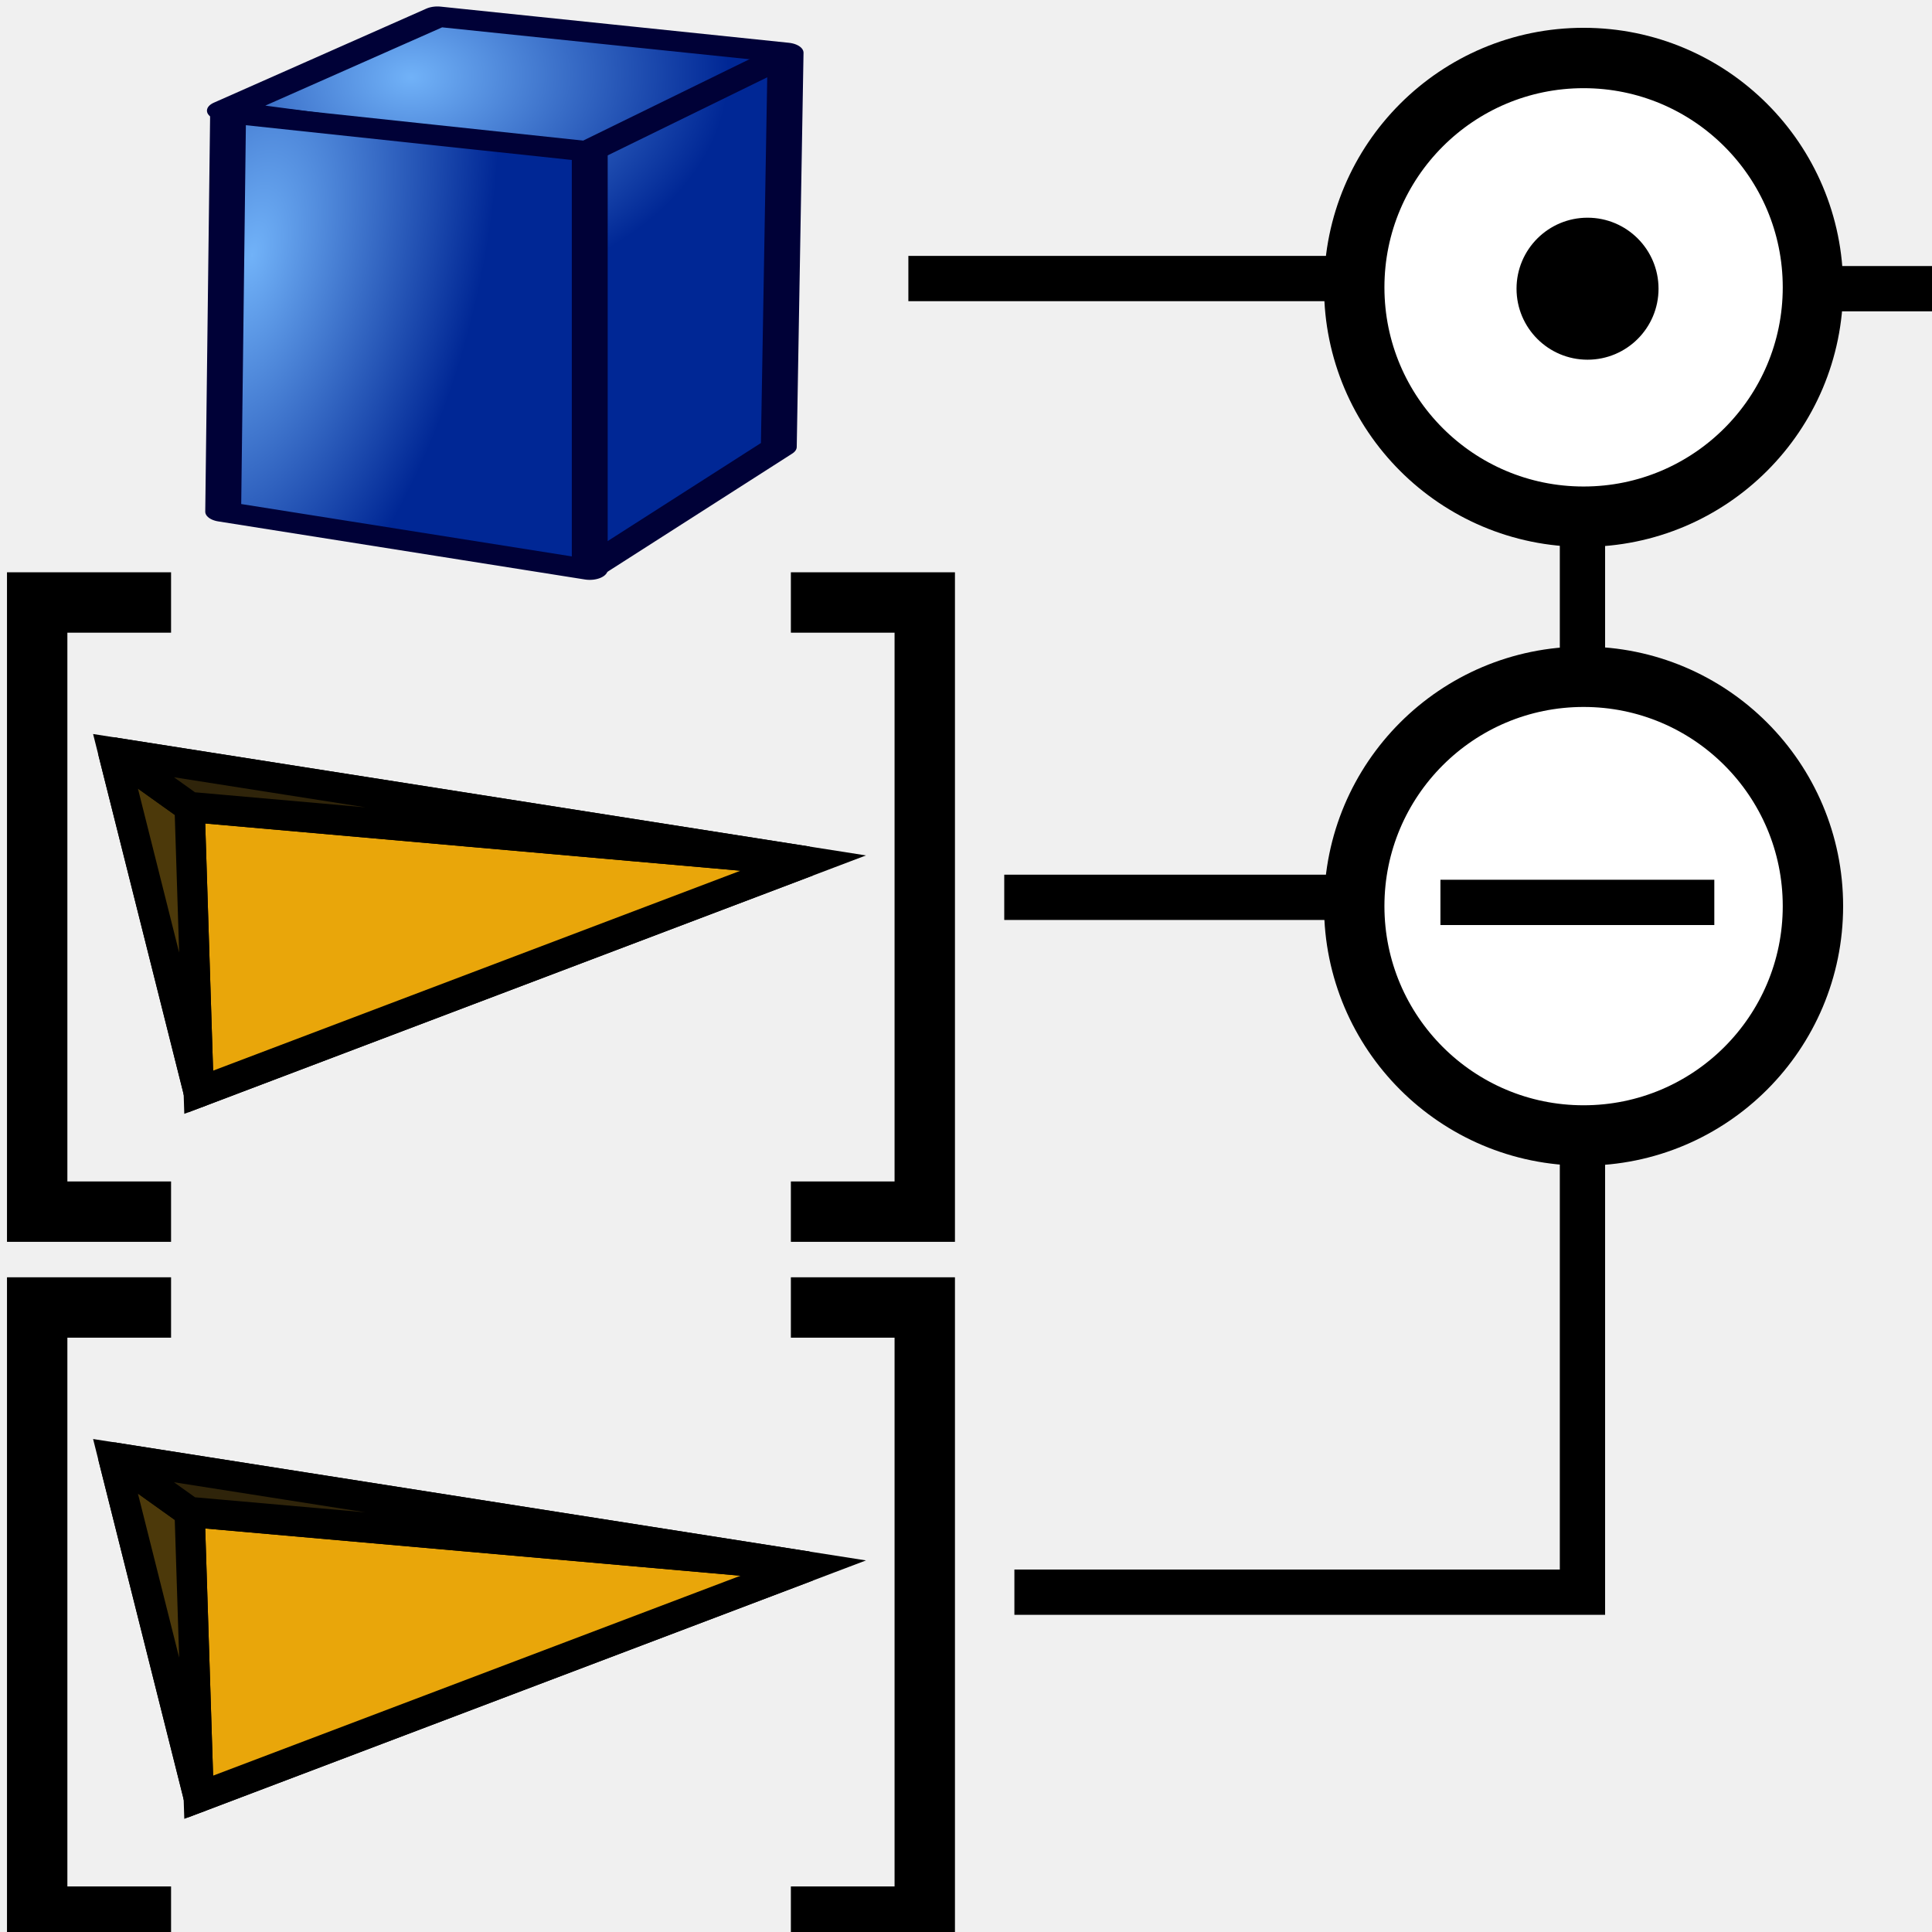
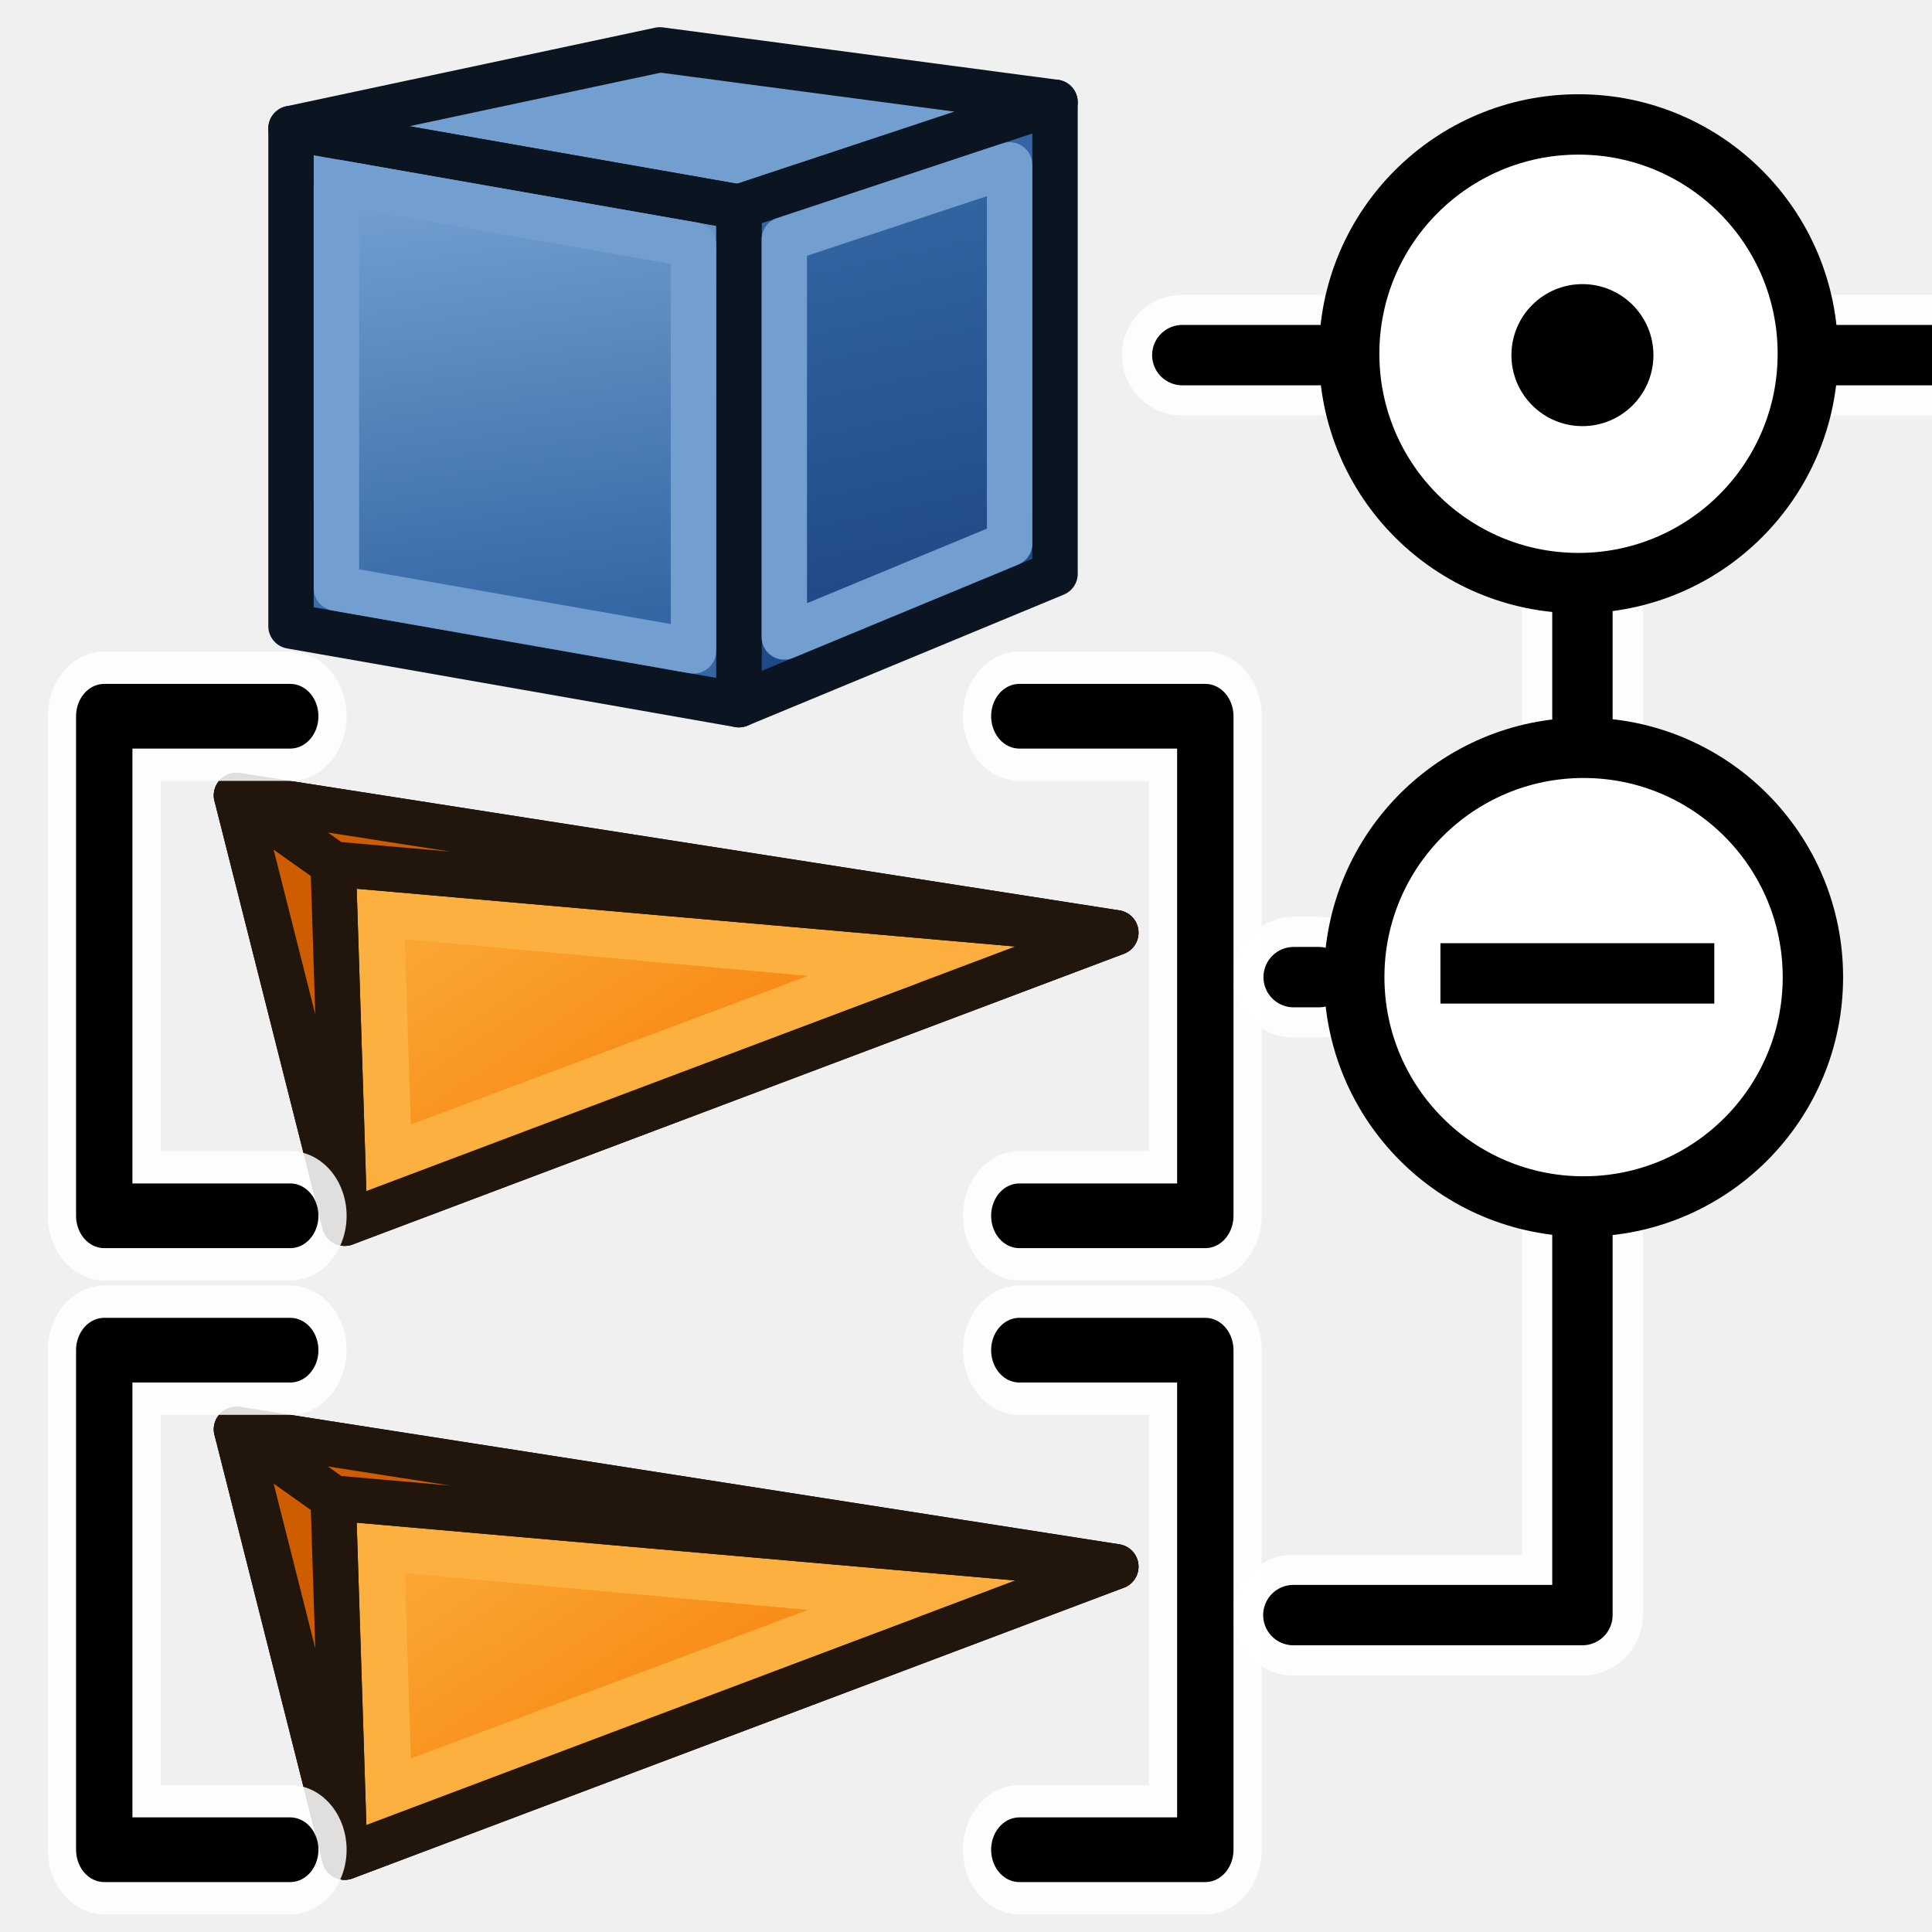
- <svg xmlns="http://www.w3.org/2000/svg" xmlns:xlink="http://www.w3.org/1999/xlink" width="64px" height="64px" id="svg2568" version="1.1">
-   <defs id="defs2570">
-     <linearGradient id="linearGradient3864">
-       <stop id="stop3866" offset="0" style="stop-color:#71b2f8;stop-opacity:1;" />
-       <stop id="stop3868" offset="1" style="stop-color:#002795;stop-opacity:1;" />
+ <svg xmlns="http://www.w3.org/2000/svg" xmlns:xlink="http://www.w3.org/1999/xlink" width="64" height="64" id="svg2869" version="1.1" viewBox="0 0 64 64">
+   <defs id="defs2871">
+     <linearGradient id="linearGradient5">
+       <stop style="stop-color:#ef2929;stop-opacity:1;" offset="0" id="stop19" />
+       <stop style="stop-color:#ef2929;stop-opacity:0;" offset="1" id="stop20" />
    </linearGradient>
-     <linearGradient id="linearGradient3377">
-       <stop id="stop3379" offset="0" style="stop-color:#71b2f8;stop-opacity:1;" />
-       <stop id="stop3381" offset="1" style="stop-color:#002795;stop-opacity:1;" />
+     <linearGradient id="swatch18">
+       <stop style="stop-color:#ef2929;stop-opacity:1;" offset="0" id="stop18" />
    </linearGradient>
-     <linearGradient id="linearGradient3023">
-       <stop id="stop3025" offset="0" style="stop-color:#71b2f8;stop-opacity:1;" />
-       <stop id="stop3027" offset="1" style="stop-color:#002795;stop-opacity:1;" />
+     <linearGradient id="swatch15">
+       <stop style="stop-color:#3d0000;stop-opacity:1;" offset="0" id="stop15" />
    </linearGradient>
-     <radialGradient xlink:href="#linearGradient3377" id="radialGradient3692" cx="45.883" cy="28.87" fx="45.883" fy="28.87" r="19.467" gradientUnits="userSpaceOnUse" />
-     <linearGradient id="linearGradient3030">
-       <stop id="stop3032" offset="0" style="stop-color:#71b2f8;stop-opacity:1;" />
-       <stop id="stop3034" offset="1" style="stop-color:#002795;stop-opacity:1;" />
+     <linearGradient id="linearGradient5-1">
+       <stop style="stop-color:#ef2929;stop-opacity:1;" offset="0" id="stop5" />
+       <stop style="stop-color:#ef2929;stop-opacity:0;" offset="1" id="stop6" />
    </linearGradient>
-     <radialGradient xlink:href="#linearGradient3377" id="radialGradient3837" gradientUnits="userSpaceOnUse" gradientTransform="matrix(0.9877329,-0.06324662,0.02642229,1.230404,-216.6882,-80.01316)" cx="148.883" cy="81.87" fx="148.883" fy="81.87" r="19.467" />
-     <radialGradient xlink:href="#linearGradient3377" id="radialGradient3839" gradientUnits="userSpaceOnUse" gradientTransform="matrix(0.694742,0.2770778,-0.3296419,2.464559,-139.0534,-247.0973)" cx="135.383" cy="97.37" fx="135.383" fy="97.37" r="19.467" />
-     <radialGradient xlink:href="#linearGradient3377" id="radialGradient3841" gradientUnits="userSpaceOnUse" gradientTransform="matrix(0.7130313,0,0,1.23125,-173.6265,-89.49876)" cx="45.883" cy="28.87" fx="45.883" fy="28.87" r="19.467" />
-     <radialGradient xlink:href="#linearGradient3377" id="radialGradient3804" gradientUnits="userSpaceOnUse" gradientTransform="matrix(0.9877329,-0.06324662,0.02642229,1.230404,-216.6882,-80.01316)" cx="148.883" cy="81.87" fx="148.883" fy="81.87" r="19.467" />
-     <radialGradient xlink:href="#linearGradient3377" id="radialGradient3806" gradientUnits="userSpaceOnUse" gradientTransform="matrix(0.694742,0.2770778,-0.3296419,2.464559,-139.0534,-247.0973)" cx="135.383" cy="97.37" fx="135.383" fy="97.37" r="19.467" />
-     <radialGradient xlink:href="#linearGradient3377" id="radialGradient3808" gradientUnits="userSpaceOnUse" gradientTransform="matrix(0.7130313,0,0,1.23125,-173.6265,-89.49876)" cx="45.883" cy="28.87" fx="45.883" fy="28.87" r="19.467" />
-     <radialGradient xlink:href="#linearGradient3377-5" id="radialGradient3804-3" gradientUnits="userSpaceOnUse" gradientTransform="matrix(0.9877329,-0.06324662,0.02642229,1.230404,-216.6882,-80.01316)" cx="148.883" cy="81.87" fx="148.883" fy="81.87" r="19.467" />
-     <linearGradient id="linearGradient3377-5">
-       <stop id="stop3379-4" offset="0" style="stop-color:#71b2f8;stop-opacity:1;" />
-       <stop id="stop3381-8" offset="1" style="stop-color:#002795;stop-opacity:1;" />
+     <linearGradient id="linearGradient3836-9">
+       <stop style="stop-color:#a40000;stop-opacity:1" offset="0" id="stop3838-8" />
+       <stop style="stop-color:#ef2929;stop-opacity:1" offset="1" id="stop3840-1" />
    </linearGradient>
-     <radialGradient xlink:href="#linearGradient3377-5" id="radialGradient3806-9" gradientUnits="userSpaceOnUse" gradientTransform="matrix(0.694742,0.2770778,-0.3296419,2.464559,-139.0534,-247.0973)" cx="135.383" cy="97.37" fx="135.383" fy="97.37" r="19.467" />
-     <linearGradient id="linearGradient3080">
-       <stop id="stop3082" offset="0" style="stop-color:#71b2f8;stop-opacity:1;" />
-       <stop id="stop3084" offset="1" style="stop-color:#002795;stop-opacity:1;" />
+     <linearGradient id="linearGradient3836-9-3">
+       <stop style="stop-color:#a40000;stop-opacity:1" offset="0" id="stop3838-8-5" />
+       <stop style="stop-color:#ef2929;stop-opacity:1" offset="1" id="stop3840-1-6" />
    </linearGradient>
-     <radialGradient xlink:href="#linearGradient3377-5" id="radialGradient3808-3" gradientUnits="userSpaceOnUse" gradientTransform="matrix(0.7130313,0,0,1.23125,-173.6265,-89.49876)" cx="45.883" cy="28.87" fx="45.883" fy="28.87" r="19.467" />
-     <linearGradient id="linearGradient3087">
-       <stop id="stop3089" offset="0" style="stop-color:#71b2f8;stop-opacity:1;" />
-       <stop id="stop3091" offset="1" style="stop-color:#002795;stop-opacity:1;" />
+     <linearGradient id="linearGradient2">
+       <stop style="stop-color:#73d216;stop-opacity:1;" offset="0" id="stop1" />
+       <stop style="stop-color:#8ae234;stop-opacity:1;" offset="1" id="stop2" />
    </linearGradient>
-     <radialGradient xlink:href="#linearGradient3377-5" id="radialGradient4366" gradientUnits="userSpaceOnUse" gradientTransform="matrix(0.9877329,-0.06324662,0.02642229,1.230404,-216.6882,-80.01316)" cx="148.883" cy="81.87" fx="148.883" fy="81.87" r="19.467" />
-     <radialGradient xlink:href="#linearGradient3377-5" id="radialGradient4368" gradientUnits="userSpaceOnUse" gradientTransform="matrix(0.694742,0.2770778,-0.3296419,2.464559,-139.0534,-247.0973)" cx="135.383" cy="97.37" fx="135.383" fy="97.37" r="19.467" />
-     <radialGradient xlink:href="#linearGradient3377-5" id="radialGradient4370" gradientUnits="userSpaceOnUse" gradientTransform="matrix(0.7130313,0,0,1.23125,-173.6265,-89.49876)" cx="45.883" cy="28.87" fx="45.883" fy="28.87" r="19.467" />
+     <linearGradient xlink:href="#linearGradient1" id="linearGradient4" x1="-10.642" y1="27.423" x2="0" y2="43.608" gradientUnits="userSpaceOnUse" />
+     <linearGradient id="linearGradient1">
+       <stop style="stop-color:#fcaf3e;stop-opacity:1" offset="0" id="stop3" />
+       <stop style="stop-color:#f57900;stop-opacity:1" offset="1" id="stop4" />
+     </linearGradient>
+     <radialGradient xlink:href="#linearGradient3814" id="radialGradient3820" cx="20.946" cy="24.739" fx="20.946" fy="24.739" r="26.353" gradientTransform="matrix(0.5657978,1.555626,-1.400577,0.5312534,40.03372,-22.34149)" gradientUnits="userSpaceOnUse" />
+     <linearGradient id="linearGradient3814">
+       <stop style="stop-color:#ffffff;stop-opacity:1" offset="0" id="stop3816" />
+       <stop style="stop-color:#d3d7cf;stop-opacity:1" offset="1" id="stop3818" />
+     </linearGradient>
+     <radialGradient xlink:href="#linearGradient3862" id="radialGradient3868" cx="44.616" cy="44.709" fx="44.616" fy="44.709" r="16.079" gradientUnits="userSpaceOnUse" gradientTransform="matrix(1.05728,-0.9950866,0.9062161,0.9628547,-49.68801,40.34883)" />
+     <linearGradient id="linearGradient3862">
+       <stop style="stop-color:#729fcf;stop-opacity:1" offset="0" id="stop3864" />
+       <stop style="stop-color:#204a87;stop-opacity:1" offset="1" id="stop3866" />
+     </linearGradient>
+     <linearGradient id="linearGradient5048">
+       <stop style="stop-color:black;stop-opacity:0;" offset="0" id="stop5050" />
+       <stop id="stop5056" offset="0.5" style="stop-color:black;stop-opacity:1;" />
+       <stop style="stop-color:black;stop-opacity:0;" offset="1" id="stop5052" />
+     </linearGradient>
+     <linearGradient id="linearGradient2290">
+       <stop id="stop2292" offset="0" style="stop-color:#555753;stop-opacity:1;" />
+       <stop id="stop2294" offset="1" style="stop-color:#313330;stop-opacity:1;" />
+     </linearGradient>
+     <linearGradient id="linearGradient2304">
+       <stop id="stop2306" offset="0" style="stop-color:#353633;stop-opacity:1;" />
+       <stop id="stop2308" offset="1" style="stop-color:#676964;stop-opacity:1;" />
+     </linearGradient>
+     <linearGradient id="linearGradient2615">
+       <stop id="stop2617" offset="0" style="stop-color:#363d40;stop-opacity:1;" />
+       <stop style="stop-color:#818f95;stop-opacity:1;" offset="0.5" id="stop2623" />
+       <stop id="stop2619" offset="1" style="stop-color:#31383b;stop-opacity:1;" />
+     </linearGradient>
+     <linearGradient id="linearGradient2673">
+       <stop id="stop2675" offset="0" style="stop-color:#8b8b8b;stop-opacity:1;" />
+       <stop style="stop-color:#d3d9da;stop-opacity:1;" offset="0.5" id="stop2681" />
+       <stop id="stop2677" offset="1" style="stop-color:#828282;stop-opacity:1;" />
+     </linearGradient>
+     <linearGradient id="linearGradient2591">
+       <stop style="stop-color:#7a7a7a;stop-opacity:1;" offset="0" id="stop2593" />
+       <stop style="stop-color:#000000;stop-opacity:1;" offset="1" id="stop2595" />
+     </linearGradient>
+     <linearGradient id="linearGradient2631">
+       <stop id="stop2633" offset="0" style="stop-color:#010101;stop-opacity:1;" />
+       <stop id="stop2635" offset="1" style="stop-color:#959595;stop-opacity:1;" />
+     </linearGradient>
+     <linearGradient id="linearGradient2268">
+       <stop id="stop2270" offset="0" style="stop-color:#555753;stop-opacity:1;" />
+       <stop id="stop2272" offset="1" style="stop-opacity:1;stop-color:#141514" />
+     </linearGradient>
+     <linearGradient id="linearGradient3301">
+       <stop id="stop3303" offset="0" style="stop-color:#ffffff;stop-opacity:1;" />
+       <stop id="stop3305" offset="1" style="stop-color:#cbcbcb;stop-opacity:1;" />
+     </linearGradient>
+     <linearGradient id="linearGradient2230">
+       <stop style="stop-color:#eeeeee;stop-opacity:1;" offset="0" id="stop2232" />
+       <stop style="stop-color:#a2a2a2;stop-opacity:1;" offset="1" id="stop2234" />
+     </linearGradient>
+     <linearGradient id="linearGradient3814-6">
+       <stop style="stop-color:#ffffff;stop-opacity:1;" offset="0" id="stop3816-3" />
+       <stop id="stop3822" offset="0.5" style="stop-color:#ffffff;stop-opacity:1;" />
+       <stop style="stop-color:#dcdef8;stop-opacity:1;" offset="1" id="stop3818-6" />
+     </linearGradient>
+     <linearGradient xlink:href="#linearGradient1" id="linearGradient57-6" gradientUnits="userSpaceOnUse" x1="-10.642" y1="27.423" x2="0" y2="43.608" />
+     <linearGradient xlink:href="#linearGradient1" id="linearGradient57-6-5" gradientUnits="userSpaceOnUse" x1="-10.642" y1="27.423" x2="0" y2="43.608" />
+     <linearGradient xlink:href="#linearGradient1" id="linearGradient57" gradientUnits="userSpaceOnUse" x1="-10.642" y1="27.423" x2="0" y2="43.608" />
+     <linearGradient y2="21.837" x2="47.502" y1="51.18" x1="53.897" gradientTransform="translate(0,-4)" gradientUnits="userSpaceOnUse" id="linearGradient1905-3" xlink:href="#linearGradient3777" />
+     <linearGradient id="linearGradient3777">
+       <stop style="stop-color:#204a87;stop-opacity:1" offset="0" id="stop3779" />
+       <stop style="stop-color:#3465a4;stop-opacity:1" offset="1" id="stop3781" />
+     </linearGradient>
+     <linearGradient y2="21.311" x2="17.329" y1="55.718" x1="22.117" gradientTransform="translate(0,-4)" gradientUnits="userSpaceOnUse" id="linearGradient1907-5" xlink:href="#linearGradient3767" />
+     <linearGradient id="linearGradient3767">
+       <stop style="stop-color:#3465a4;stop-opacity:1" offset="0" id="stop3769" />
+       <stop style="stop-color:#729fcf;stop-opacity:1" offset="1" id="stop3771" />
+     </linearGradient>
+     <linearGradient xlink:href="#linearGradient1" id="linearGradient57-6-5-5" gradientUnits="userSpaceOnUse" x1="-10.642" y1="27.423" x2="0" y2="43.608" />
+     <linearGradient y2="21.837" x2="47.502" y1="51.18" x1="53.897" gradientTransform="translate(0,-4)" gradientUnits="userSpaceOnUse" id="linearGradient1905-3-4" xlink:href="#linearGradient3777" />
+     <linearGradient y2="21.311" x2="17.329" y1="55.718" x1="22.117" gradientTransform="translate(0,-4)" gradientUnits="userSpaceOnUse" id="linearGradient1907-5-0" xlink:href="#linearGradient3767" />
+     <linearGradient xlink:href="#linearGradient1" id="linearGradient37" gradientUnits="userSpaceOnUse" x1="-10.642" y1="27.423" x2="0" y2="43.608" />
  </defs>
-   <g id="layer1">
-     <g id="g3794" transform="matrix(0.6620912,0,0,0.6620912,16.27244,7.832522)">
-       <path id="path3018" d="m -18.909,25.818 4.273,17 30.455,-11.545 z" style="fill:none;stroke:#000000;stroke-width:1.51px;stroke-linecap:butt;stroke-linejoin:miter;stroke-opacity:1" />
-       <path id="path3020" d="M -14.636,42.818 15.818,31.273 -15.091,28.545 z" style="fill:#e9a60a;fill-opacity:1;stroke:#000000;stroke-width:1.51px;stroke-linecap:butt;stroke-linejoin:miter;stroke-opacity:1" />
-       <path id="path3022" d="m -18.909,25.818 4.273,17 -0.455,-14.273 z" style="fill:#4c390a;fill-opacity:1;stroke:#000000;stroke-width:1.51px;stroke-linecap:butt;stroke-linejoin:round;stroke-opacity:1" />
-       <path id="path3024" d="m -15.091,28.545 30.909,2.727 -34.727,-5.455 z" style="fill:#2f240a;fill-opacity:1;stroke:#000000;stroke-width:1.51px;stroke-linecap:butt;stroke-linejoin:miter;stroke-opacity:1" />
-     </g>
-     <g id="g3049" style="stroke-width:2;stroke-miterlimit:4;stroke-dasharray:none" transform="matrix(0.7783319,0,0,0.7783319,-2.389825,0.8936711)">
-       <path id="path3045" d="m 10.351,24.494 -5.698,0 0,25.926 5.698,0" style="fill:none;stroke:#000000;stroke-width:2.57;stroke-linecap:butt;stroke-linejoin:miter;stroke-miterlimit:4;stroke-opacity:1;stroke-dasharray:none" />
-       <use height="64" width="64" transform="matrix(-1,0,0,1,47.0817,0)" id="use3047" xlink:href="#path3045" y="0" x="0" style="stroke-width:2;stroke-miterlimit:4;stroke-dasharray:none" />
-     </g>
-     <path style="fill:#ffffff;fill-opacity:1;stroke:#000000;stroke-width:2;stroke-linecap:round;stroke-linejoin:round;stroke-miterlimit:4;stroke-opacity:1;stroke-dasharray:none;stroke-dashoffset:0" id="path3823" d="m 61.064,26.488 a 7.597,7.597 0 1 1 -15.195,0 7.597,7.597 0 1 1 15.195,0 z" transform="translate(-1.008085,-16.96943)" />
-     <g id="g3798" transform="matrix(0.9489735,0,0,0.9489735,-24.69562,-10.08788)">
-       <g id="g3843" transform="matrix(0.5765925,0,0,0.3249981,79.27774,9.649985)">
-         <path style="fill:url(#radialGradient4366);fill-opacity:1;fill-rule:evenodd;stroke:#000137;stroke-width:2.172;stroke-linecap:butt;stroke-linejoin:round;stroke-miterlimit:4;stroke-opacity:1;stroke-dasharray:none;stroke-dashoffset:0;marker:none;visibility:visible;display:inline;overflow:visible;enable-background:accumulate" d="m -65.878,4.797 -12.867,10.104 21.744,5.108 0.303,44.046 11.487,-13.039 0.411,-42.336 z" id="path3845" />
-         <path style="fill:url(#radialGradient4368);fill-opacity:1;fill-rule:evenodd;stroke:#000137;stroke-width:2.172;stroke-linecap:butt;stroke-linejoin:round;stroke-miterlimit:4;stroke-opacity:1;stroke-dasharray:none;stroke-dashoffset:0;marker:none;visibility:visible;display:inline;overflow:visible;enable-background:accumulate" d="m -78.552,15.155 21.896,4.144 0,44.913 -22.192,-6.236 0.296,-42.82 z" id="path3847" />
-         <path style="fill:url(#radialGradient4370);fill-opacity:1;fill-rule:evenodd;stroke:#000137;stroke-width:2.172;stroke-linecap:butt;stroke-linejoin:round;stroke-miterlimit:4;stroke-opacity:1;stroke-dasharray:none;stroke-dashoffset:0;marker:none;visibility:visible;display:inline;overflow:visible;enable-background:accumulate" d="M -56.823,19.355 -44.897,9.001" id="path3849" />
+   <g id="layer3" style="display:inline">
+     <g id="layer3-5" style="display:inline">
+       <path style="display:inline;fill:none;stroke:#ffffff;stroke-width:4;stroke-linecap:round;stroke-linejoin:round;stroke-miterlimit:4;stroke-dasharray:none;stroke-opacity:0.863" d="m 42.854,32.369 h 0.83" id="path54" />
+       <path style="display:inline;fill:none;stroke:#000000;stroke-width:2;stroke-linecap:round;stroke-linejoin:round;stroke-miterlimit:4;stroke-dasharray:none;stroke-opacity:1" d="m 42.854,32.369 h 0.83" id="path55" />
+       <path style="display:inline;fill:none;stroke:#ffffff;stroke-width:4;stroke-linecap:round;stroke-linejoin:round;stroke-miterlimit:4;stroke-dasharray:none;stroke-opacity:0.863" d="m 39.166,11.764 h 4.518" id="path3868" />
+       <path style="display:inline;fill:none;stroke:#000000;stroke-width:2;stroke-linecap:round;stroke-linejoin:round;stroke-miterlimit:4;stroke-dasharray:none;stroke-opacity:1" d="m 39.166,11.764 h 4.518" id="path7" />
+       <path style="fill:none;stroke:#ffffff;stroke-width:4;stroke-linecap:round;stroke-linejoin:round;stroke-miterlimit:4;stroke-dasharray:none;stroke-opacity:0.863" d="M 42.844,53.502 H 52.42 V 19.156" id="path3866" />
+       <path style="fill:none;stroke:#000000;stroke-width:2;stroke-linecap:round;stroke-linejoin:round;stroke-miterlimit:4;stroke-dasharray:none;stroke-opacity:1" d="M 42.844,53.502 H 52.42 V 19.156" id="path6" />
+       <path style="fill:none;stroke:#ffffff;stroke-width:4;stroke-linecap:round;stroke-linejoin:round;stroke-miterlimit:4;stroke-dasharray:none;stroke-opacity:0.863" d="m 60.653,11.764 h 7.393" id="path3868-3" />
+       <path style="fill:none;stroke:#000000;stroke-width:2;stroke-linecap:round;stroke-linejoin:round;stroke-miterlimit:4;stroke-dasharray:none;stroke-opacity:1" d="m 60.653,11.764 h 7.393" id="path8" />
+       <circle style="fill:#ffffff;fill-opacity:1;stroke:#000000;stroke-width:2;stroke-linecap:round;stroke-linejoin:round;stroke-miterlimit:4;stroke-dasharray:none;stroke-dashoffset:0;stroke-opacity:1" id="path3823" cx="52.29" cy="11.719" r="7.597" />
+       <circle style="fill:#000000;fill-opacity:1;stroke:none;stroke-width:1.5;stroke-linecap:round;stroke-linejoin:round;stroke-miterlimit:4;stroke-dasharray:none;stroke-dashoffset:0;stroke-opacity:1" id="path3888" cx="52.42" cy="11.764" r="2.352" />
+       <g id="g54" transform="translate(0,1.078233)">
+         <g id="g5" style="display:inline;stroke-width:1.132;stroke-dasharray:none" transform="matrix(0.8862458,0,0,0.881069,23.73777,23.11872)">
+           <path id="path1" d="m -17.945,26.276 4.044,16.089 28.823,-10.927 z" style="fill:none;stroke:#000000;stroke-width:1.698;stroke-linecap:round;stroke-linejoin:round;stroke-dasharray:none;stroke-opacity:1" />
+           <path id="path2" d="M -13.901,42.366 14.922,31.439 -14.331,28.857 Z" style="fill:#fcaf3e;fill-opacity:1;stroke:#22160c;stroke-width:1.698;stroke-linecap:round;stroke-linejoin:round;stroke-dasharray:none;stroke-opacity:1" />
+           <path id="path3" d="m -17.945,26.276 4.044,16.089 -0.43,-13.508 z" style="fill:#ce5c00;fill-opacity:1;stroke:#22160c;stroke-width:1.698;stroke-linecap:round;stroke-linejoin:round;stroke-dasharray:none;stroke-opacity:1" />
+           <path id="path4" d="m -14.331,28.857 29.253,2.581 -32.867,-5.162 z" style="fill:#ce5c00;fill-opacity:1;stroke:#22160c;stroke-width:1.698;stroke-linecap:round;stroke-linejoin:round;stroke-dasharray:none;stroke-opacity:1" />
+           <path id="path5" d="M -12.531,30.748 7.171,32.558 -12.238,39.864 Z" style="fill:url(#linearGradient57-6-5-5);fill-opacity:1;stroke:#fcb040;stroke-width:1.698;stroke-linecap:round;stroke-linejoin:round;stroke-dasharray:none;stroke-opacity:1" />
+         </g>
+         <g id="g3" transform="matrix(0.1621282,0,0,0.1621282,9.360599,-14.1088)" style="display:inline">
+           <g id="g52" transform="matrix(6.167958,0,0,6.167958,-69.66167,425.821)">
+             <g id="g49" transform="matrix(0.7245765,0,0,0.7085627,0.5175121,-19.39842)" style="stroke-width:1.396">
+               <g style="stroke-width:2.791;stroke-miterlimit:4;stroke-dasharray:none" id="g48" transform="matrix(1.492248,0,0,1.751049,-0.2232012,-39.0792)">
+                 <path id="path47" d="M 10.351,28.86 H 4.653 v 13.338 h 5.698" style="fill:none;stroke:#ffffff;stroke-width:3.454;stroke-linecap:round;stroke-linejoin:round;stroke-miterlimit:4;stroke-dasharray:none;stroke-opacity:0.86" />
+                 <path style="fill:none;stroke:#000000;stroke-width:1.727;stroke-linecap:round;stroke-linejoin:round;stroke-miterlimit:4;stroke-dasharray:none;stroke-opacity:1" d="M 10.351,28.86 H 4.653 v 13.338 h 5.698" id="path48" />
+               </g>
+               <g style="stroke-width:2.791;stroke-miterlimit:4;stroke-dasharray:none" id="use48" transform="matrix(-1.492248,0,0,1.751049,64.00225,-39.0792)">
+                 <path id="path71" d="M 10.351,28.86 H 4.653 v 13.338 h 5.698" style="fill:none;stroke:#ffffff;stroke-width:3.454;stroke-linecap:round;stroke-linejoin:round;stroke-miterlimit:4;stroke-dasharray:none;stroke-opacity:0.86" />
+                 <path style="fill:none;stroke:#000000;stroke-width:1.727;stroke-linecap:round;stroke-linejoin:round;stroke-miterlimit:4;stroke-dasharray:none;stroke-opacity:1" d="M 10.351,28.86 H 4.653 v 13.338 h 5.698" id="path72" />
+               </g>
+             </g>
+           </g>
+         </g>
+       </g>
+       <circle id="path4352" style="display:inline;fill:#ffffff;fill-opacity:1;stroke:#000000;stroke-width:2;stroke-linecap:round;stroke-linejoin:round;stroke-miterlimit:4;stroke-dasharray:none;stroke-dashoffset:0;stroke-opacity:1" cx="52.458" cy="32.369" r="7.597" />
+       <path style="display:inline;fill:none;stroke:#000000;stroke-width:2;stroke-linecap:butt;stroke-linejoin:miter;stroke-miterlimit:4;stroke-dasharray:none;stroke-opacity:1" d="m 47.716,32.245 h 9.073" id="path4358" />
+       <g id="g53" transform="translate(0,2.078233)">
+         <g id="g30" style="display:inline;stroke-width:1.132;stroke-dasharray:none" transform="matrix(0.8862458,0,0,0.881069,23.73777,1.118723)">
+           <path id="path26" d="m -17.945,26.276 4.044,16.089 28.823,-10.927 z" style="fill:none;stroke:#000000;stroke-width:1.698;stroke-linecap:round;stroke-linejoin:round;stroke-dasharray:none;stroke-opacity:1" />
+           <path id="path27" d="M -13.901,42.366 14.922,31.439 -14.331,28.857 Z" style="fill:#fcaf3e;fill-opacity:1;stroke:#22160c;stroke-width:1.698;stroke-linecap:round;stroke-linejoin:round;stroke-dasharray:none;stroke-opacity:1" />
+           <path id="path28" d="m -17.945,26.276 4.044,16.089 -0.43,-13.508 z" style="fill:#ce5c00;fill-opacity:1;stroke:#22160c;stroke-width:1.698;stroke-linecap:round;stroke-linejoin:round;stroke-dasharray:none;stroke-opacity:1" />
+           <path id="path29" d="m -14.331,28.857 29.253,2.581 -32.867,-5.162 z" style="fill:#ce5c00;fill-opacity:1;stroke:#22160c;stroke-width:1.698;stroke-linecap:round;stroke-linejoin:round;stroke-dasharray:none;stroke-opacity:1" />
+           <path id="path30" d="M -12.531,30.748 7.171,32.558 -12.238,39.864 Z" style="fill:url(#linearGradient37);fill-opacity:1;stroke:#fcb040;stroke-width:1.698;stroke-linecap:round;stroke-linejoin:round;stroke-dasharray:none;stroke-opacity:1" />
+         </g>
+         <g id="g37" transform="matrix(0.1621282,0,0,0.1621282,9.360599,-36.1088)" style="display:inline">
+           <g id="g36" transform="matrix(6.167958,0,0,6.167958,-69.66167,425.821)">
+             <g id="g35" transform="matrix(0.7245765,0,0,0.7085627,0.5175121,-19.39842)" style="stroke-width:1.396">
+               <g style="stroke-width:2.791;stroke-miterlimit:4;stroke-dasharray:none" id="g32" transform="matrix(1.492248,0,0,1.751049,-0.2232012,-39.0792)">
+                 <path id="path31" d="M 10.351,28.86 H 4.653 v 13.338 h 5.698" style="fill:none;stroke:#ffffff;stroke-width:3.454;stroke-linecap:round;stroke-linejoin:round;stroke-miterlimit:4;stroke-dasharray:none;stroke-opacity:0.86" />
+                 <path style="fill:none;stroke:#000000;stroke-width:1.727;stroke-linecap:round;stroke-linejoin:round;stroke-miterlimit:4;stroke-dasharray:none;stroke-opacity:1" d="M 10.351,28.86 H 4.653 v 13.338 h 5.698" id="path32" />
+               </g>
+               <g style="stroke-width:2.791;stroke-miterlimit:4;stroke-dasharray:none" id="g34" transform="matrix(-1.492248,0,0,1.751049,64.00225,-39.0792)">
+                 <path id="path33" d="M 10.351,28.86 H 4.653 v 13.338 h 5.698" style="fill:none;stroke:#ffffff;stroke-width:3.454;stroke-linecap:round;stroke-linejoin:round;stroke-miterlimit:4;stroke-dasharray:none;stroke-opacity:0.86" />
+                 <path style="fill:none;stroke:#000000;stroke-width:1.727;stroke-linecap:round;stroke-linejoin:round;stroke-miterlimit:4;stroke-dasharray:none;stroke-opacity:1" d="M 10.351,28.86 H 4.653 v 13.338 h 5.698" id="path34" />
+               </g>
+             </g>
+           </g>
+         </g>
+       </g>
+       <g transform="matrix(0.436359,0,0,0.4339708,8.331178,-1.389033)" id="g3004-2" style="display:inline;stroke-width:1.828">
+         <path id="path2993-5" d="M 3,13 37,19 61,11 31,7 Z" style="fill:#729fcf;stroke:#0b1521;stroke-width:3.447;stroke-linecap:butt;stroke-linejoin:round;stroke-dasharray:none;stroke-opacity:1" />
+         <path id="path2995-4" d="M 61,11 V 47 L 37,57 V 19 Z" style="fill:url(#linearGradient1905-3-4);fill-opacity:1;stroke:#0b1521;stroke-width:3.447;stroke-linecap:butt;stroke-linejoin:round;stroke-dasharray:none;stroke-opacity:1" />
+         <path style="display:inline;overflow:visible;visibility:visible;fill:url(#linearGradient1907-5-0);fill-opacity:1;fill-rule:evenodd;stroke:#0b1521;stroke-width:3.447;stroke-linecap:butt;stroke-linejoin:round;stroke-miterlimit:4;stroke-dasharray:none;stroke-dashoffset:0;stroke-opacity:1;marker:none;enable-background:accumulate" d="m 3,13 34,6 V 57 L 3,51 Z" id="path3825-8-7" />
+         <path id="path49" d="M 57.553,15.781 V 44.703 L 40.447,51.83 V 21.484 Z" style="fill:none;fill-opacity:1;stroke:#729fcf;stroke-width:3.447;stroke-linecap:butt;stroke-linejoin:round;stroke-dasharray:none;stroke-opacity:1" />
+         <path style="display:inline;overflow:visible;visibility:visible;fill:none;fill-opacity:1;fill-rule:evenodd;stroke:#729fcf;stroke-width:3.447;stroke-linecap:butt;stroke-linejoin:round;stroke-miterlimit:4;stroke-dasharray:none;stroke-dashoffset:0;stroke-opacity:1;marker:none;enable-background:accumulate" d="M 6.447,17.109 33.553,21.893 V 52.891 L 6.447,48.107 Z" id="path50" />
      </g>
    </g>
-     <path style="fill:none;stroke:#000000;stroke-width:1.5;stroke-linecap:butt;stroke-linejoin:miter;stroke-miterlimit:4;stroke-opacity:1;stroke-dasharray:none" d="m 33.603,52.743 18.818,0 0,-35.787" id="path3866" />
-     <path style="fill:none;stroke:#000000;stroke-width:1.5;stroke-linecap:butt;stroke-linejoin:miter;stroke-miterlimit:4;stroke-opacity:1;stroke-dasharray:none" d="m 30.091,9.227 15.088,0" id="path3868" />
-     <path style="fill:none;stroke:#000000;stroke-width:1.5;stroke-linecap:butt;stroke-linejoin:miter;stroke-miterlimit:4;stroke-opacity:1;stroke-dasharray:none" d="m 60.821,9.563 7.393,0" id="path3868-3" />
-     <path style="fill:#000000;fill-opacity:1;stroke:none" id="path3888" d="m 54.101,14.1 a 2.352,2.352 0 1 1 -4.704,0 2.352,2.352 0 1 1 4.704,0 z" transform="translate(0.8400707,-4.536382)" />
-     <path transform="translate(-1.008085,3.528297)" d="m 61.064,26.488 a 7.597,7.597 0 1 1 -15.195,0 7.597,7.597 0 1 1 15.195,0 z" id="path4352" style="fill:#ffffff;fill-opacity:1;stroke:#000000;stroke-width:2;stroke-linecap:round;stroke-linejoin:round;stroke-miterlimit:4;stroke-opacity:1;stroke-dasharray:none;stroke-dashoffset:0" />
-     <path style="fill:none;stroke:#000000;stroke-width:1.5;stroke-linecap:butt;stroke-linejoin:miter;stroke-miterlimit:4;stroke-opacity:1;stroke-dasharray:none" d="m 47.716,29.893 9.073,0" id="path4358" />
-     <use x="0" y="0" xlink:href="#g3794" id="use4372" transform="translate(0,23.35396)" width="64" height="64" />
-     <use x="0" y="0" xlink:href="#g3049" id="use4374" transform="translate(0,23.35396)" width="64" height="64" />
-     <path style="fill:none;stroke:#000000;stroke-width:1.5;stroke-linecap:butt;stroke-linejoin:miter;stroke-miterlimit:4;stroke-opacity:1;stroke-dasharray:none" d="m 33.267,29.725 10.921,0" id="path4376" />
  </g>
</svg>
